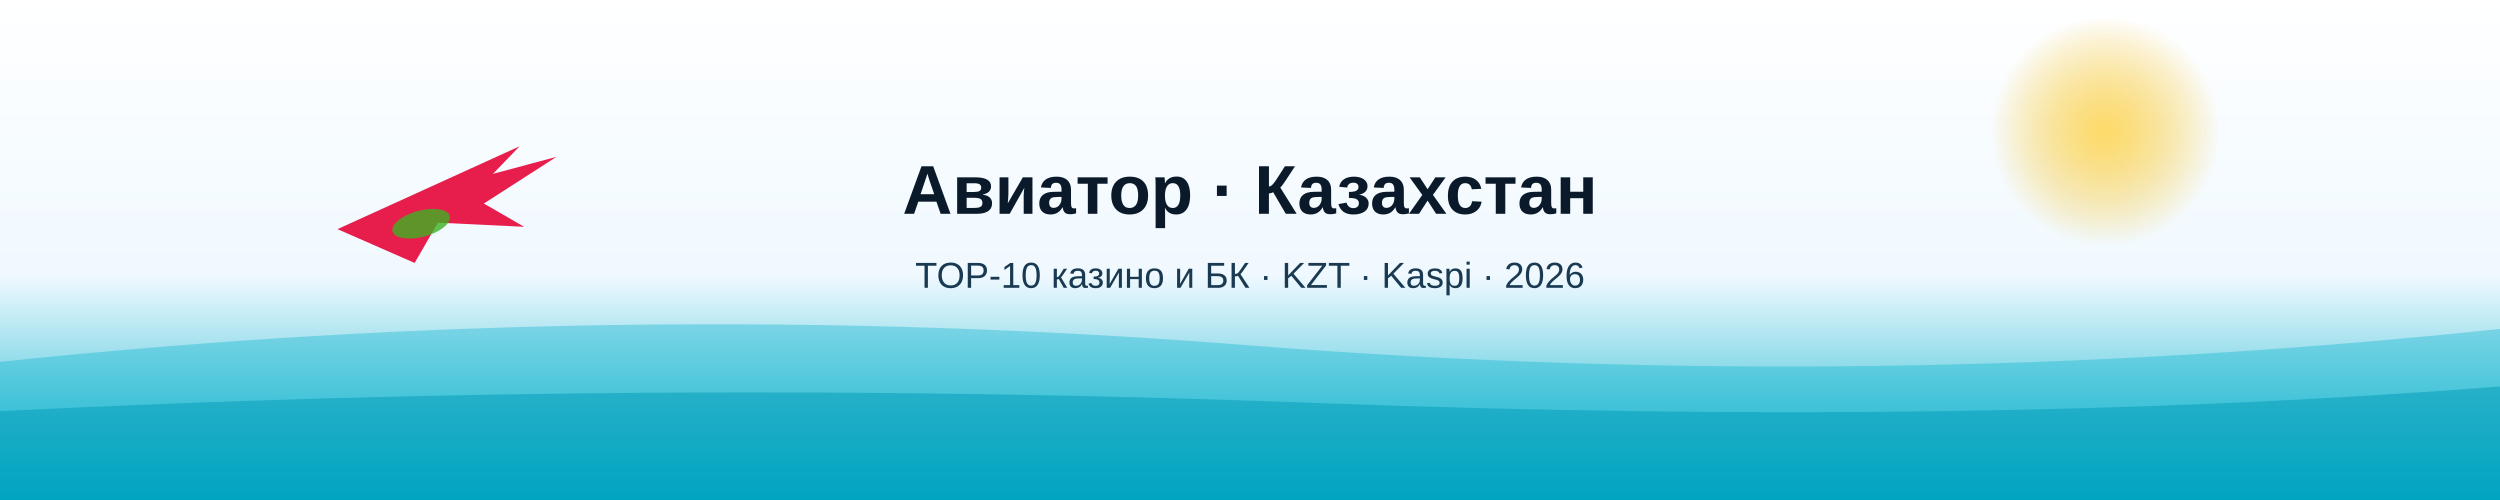
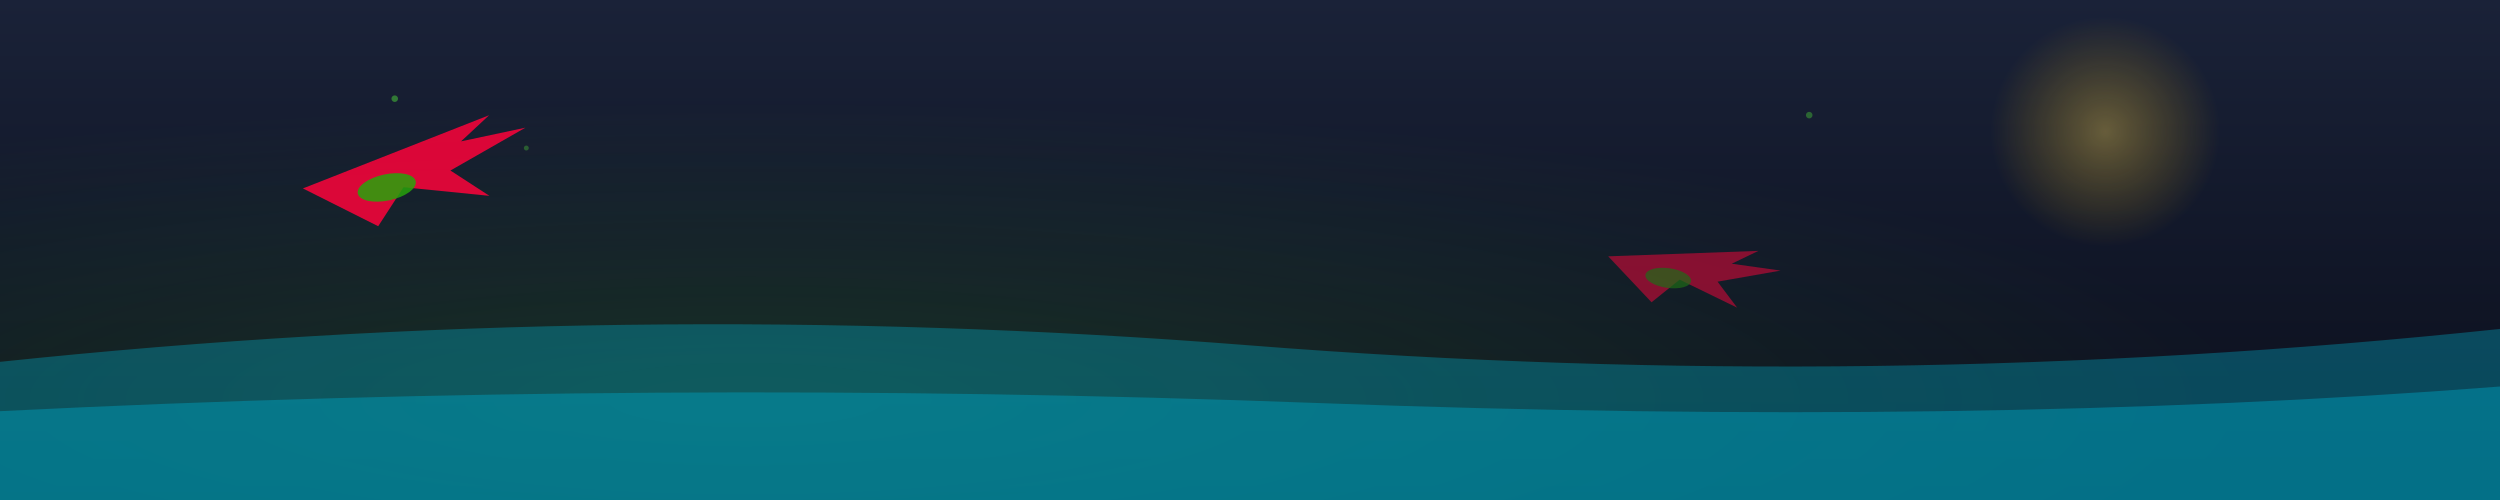
<svg xmlns="http://www.w3.org/2000/svg" width="1520" height="304" viewBox="0 0 1520 304" role="img" aria-label="Авиатор Казахстан">
  <defs>
    <linearGradient id="sky" x1="0" y1="0" x2="0" y2="1">
-       <stop offset="0%" stop-color="#ffffff" />
-       <stop offset="55%" stop-color="#f0f9ff" />
-       <stop offset="100%" stop-color="#00afca" />
+       <stop offset="0%" stop-color="#1a2238" />
+       <stop offset="45%" stop-color="#12182a" />
+       <stop offset="100%" stop-color="#0b0e1a" />
    </linearGradient>
    <radialGradient id="sun" cx="50%" cy="50%" r="50%">
      <stop offset="0%" stop-color="#ffd54f" />
      <stop offset="100%" stop-color="#f5b800" stop-opacity="0" />
    </radialGradient>
+     <radialGradient id="glow" cx="30%" cy="80%" r="60%">
+       <stop offset="0%" stop-color="#4cd137" stop-opacity="0.15" />
+       <stop offset="100%" stop-color="#4cd137" stop-opacity="0" />
+     </radialGradient>
  </defs>
  <rect width="1520" height="304" fill="url(#sky)" />
-   <circle cx="1280" cy="80" r="70" fill="url(#sun)" opacity="0.85" />
+   <rect width="1520" height="304" fill="url(#glow)" />
+   <circle cx="1280" cy="80" r="70" fill="url(#sun)" opacity="0.35" />
  <path d="M0 220 Q380 180 760 210 T1520 200 L1520 304 L0 304 Z" fill="#00afca" opacity="0.35" />
  <path d="M0 250 Q400 230 800 245 T1520 235 L1520 304 L0 304 Z" fill="#0099b5" opacity="0.5" />
-   <g transform="translate(200 120) rotate(-15)" opacity="0.9">
+   <g transform="translate(180 95) rotate(-12)" opacity="0.95">
    <path d="M0 20 L120 0 L100 12 L140 12 L90 28 L110 48 L60 32 L40 52 Z" fill="#e50539" />
-     <ellipse cx="50" cy="30" rx="18" ry="8" fill="#28a909" opacity="0.8" />
+     <ellipse cx="50" cy="30" rx="18" ry="8" fill="#28a909" opacity="0.85" />
  </g>
-   <text x="760" y="130" text-anchor="middle" font-family="Arial,sans-serif" font-weight="800" font-size="42" fill="#0b1a2a">Авиатор · Казахстан</text>
-   <text x="760" y="175" text-anchor="middle" font-family="Arial,sans-serif" font-size="22" fill="#1a3a52">TOP-10 казино и БК · KZT · Kaspi · 2026</text>
+   <g transform="translate(980 140) rotate(8)" opacity="0.55">
+     <path d="M0 16 L90 0 L75 10 L105 10 L68 22 L82 36 L45 24 L30 40 Z" fill="#e50539" />
+     <ellipse cx="38" cy="24" rx="14" ry="6" fill="#28a909" opacity="0.7" />
+   </g>
+   <circle cx="240" cy="60" r="2" fill="#4cd137" opacity="0.5" />
+   <circle cx="320" cy="90" r="1.5" fill="#4cd137" opacity="0.35" />
+   <circle cx="1100" cy="70" r="2" fill="#4cd137" opacity="0.4" />
</svg>
